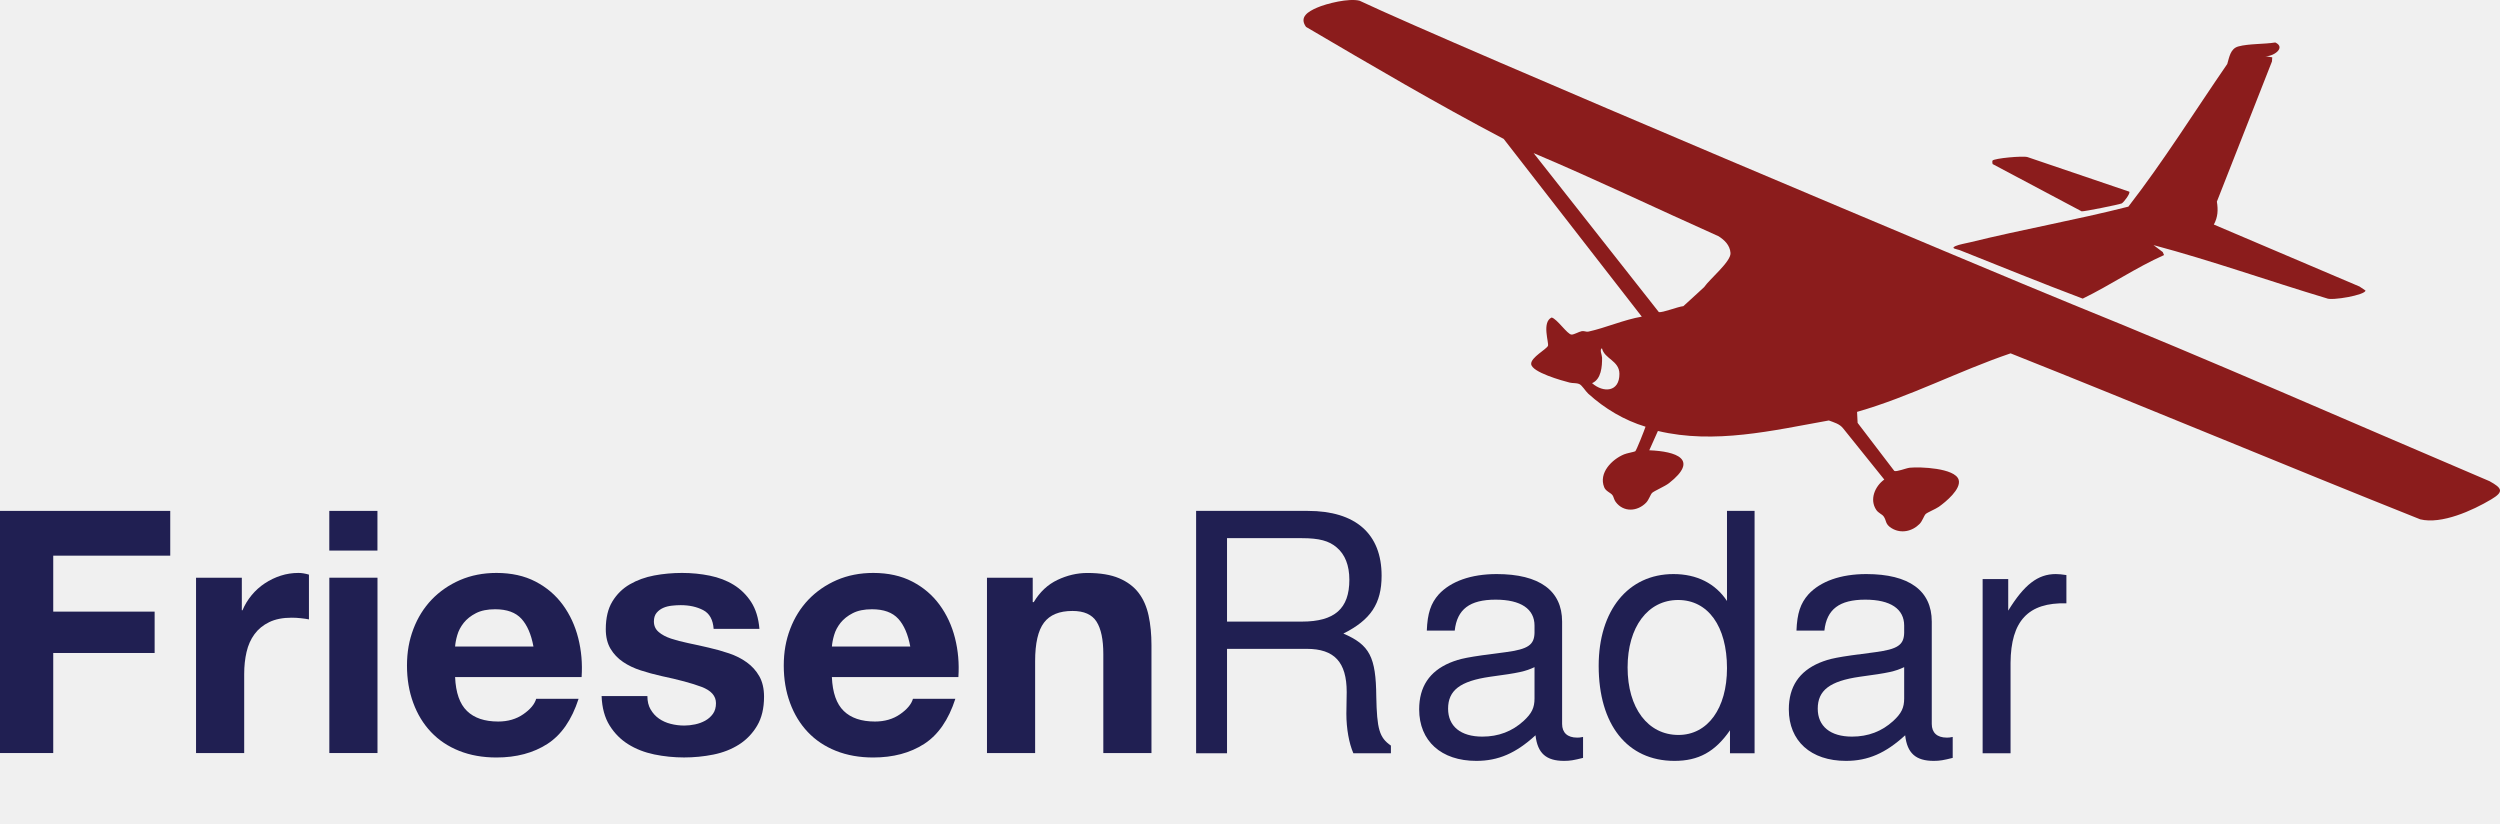
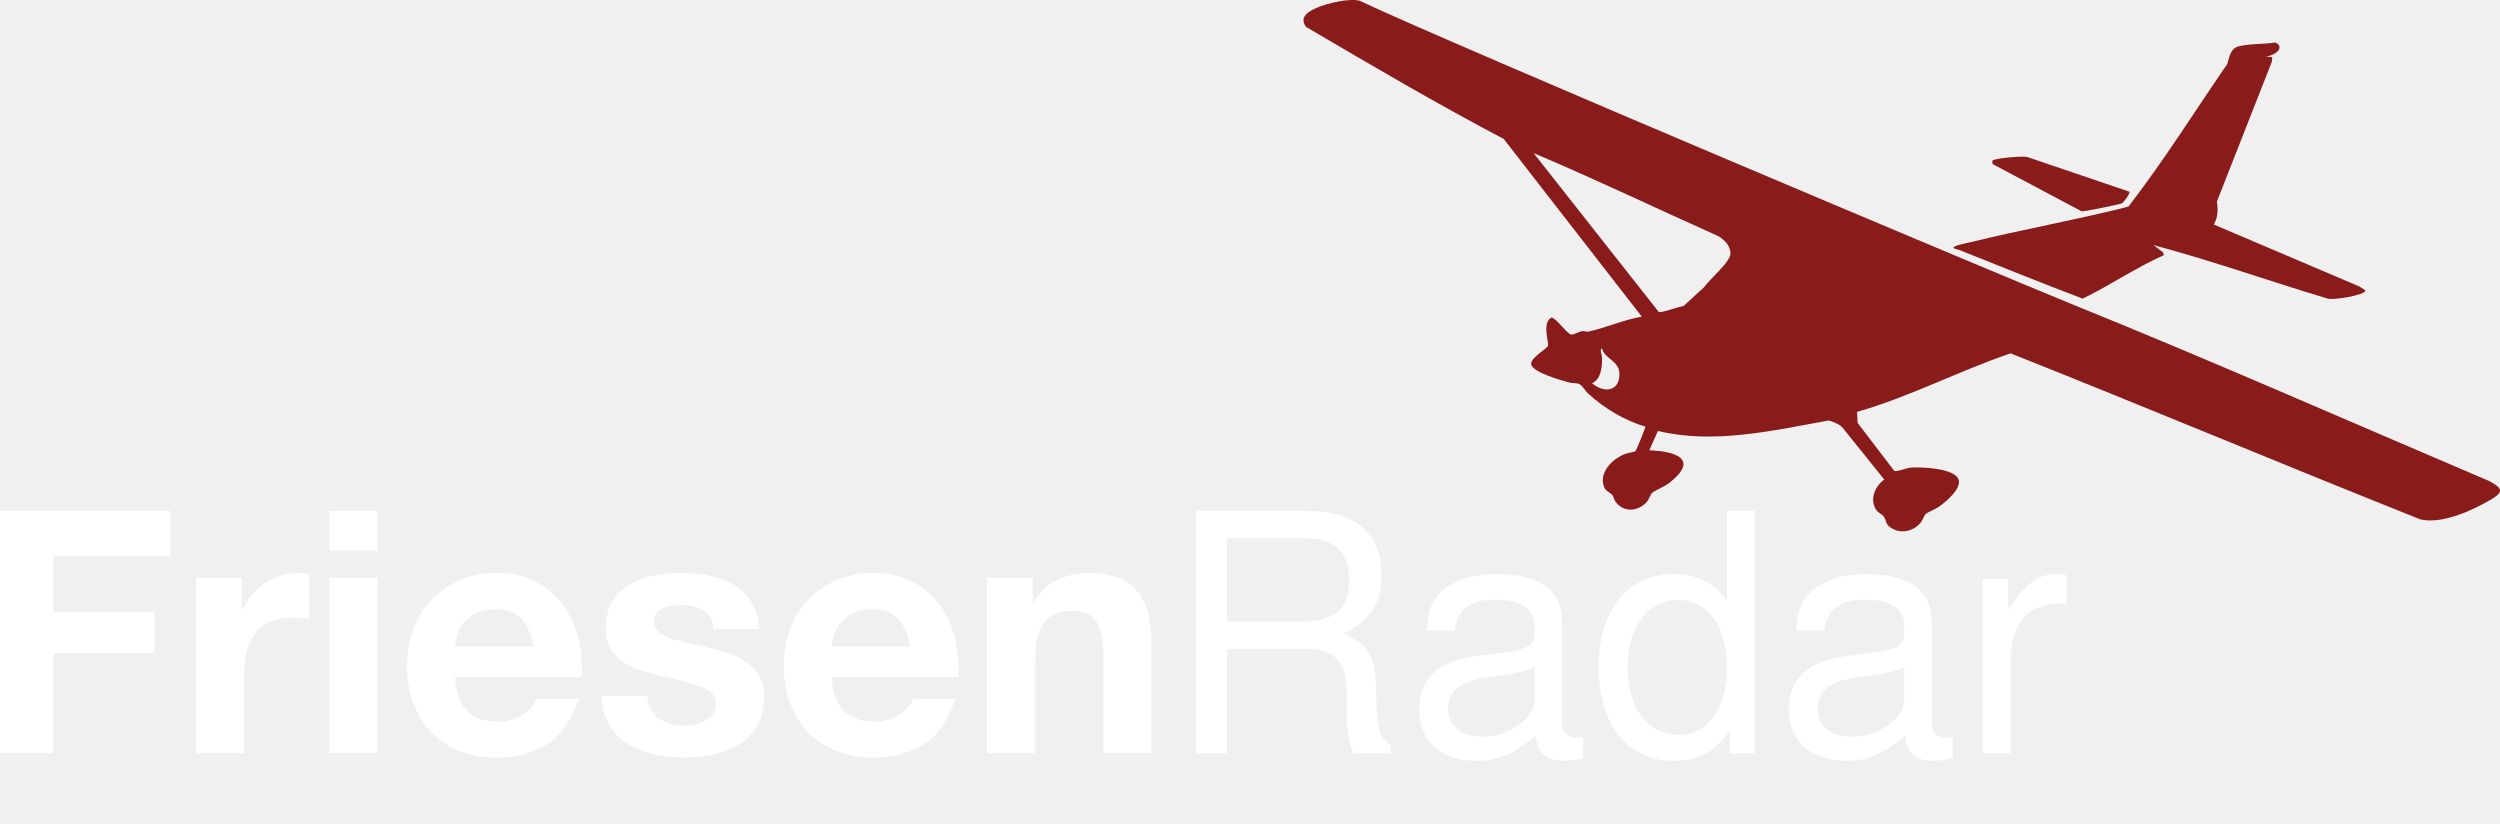
<svg xmlns="http://www.w3.org/2000/svg" id="Layer_2" data-name="Layer 2" viewBox="0 0 633.93 208.93">
  <defs>
    <style>
      .cls-1 {
-         fill: #201f52;
+         fill: #fff;
      }

      .cls-2 {
-         fill: #8b1c1c;
+         fill: #8a1b1b;
      }
    </style>
  </defs>
  <g id="Layer_1-2" data-name="Layer 1">
    <g>
      <g>
        <path class="cls-1" d="M43.17,129.55v11.35H13.5v14.19h25.71v10.49H13.5v25.37H0v-61.4h43.17Z" />
        <path class="cls-1" d="M61.32,146.49v8.26h.17c.57-1.38,1.35-2.65,2.32-3.83.97-1.17,2.09-2.18,3.35-3.01,1.26-.83,2.61-1.48,4.04-1.94,1.43-.46,2.92-.69,4.47-.69.8,0,1.69.14,2.67.43v11.35c-.57-.11-1.26-.22-2.06-.3-.8-.09-1.58-.13-2.32-.13-2.24,0-4.13.37-5.68,1.12-1.55.75-2.79,1.76-3.74,3.05-.95,1.29-1.62,2.79-2.02,4.52-.4,1.72-.6,3.58-.6,5.59v20.04h-12.21v-44.46h11.61Z" />
        <path class="cls-1" d="M83.5,139.61v-10.06h12.21v10.06h-12.21ZM95.72,146.49v44.46h-12.21v-44.46h12.21Z" />
        <path class="cls-1" d="M118.42,180.29c1.83,1.78,4.47,2.67,7.91,2.67,2.46,0,4.59-.62,6.36-1.85,1.78-1.23,2.87-2.54,3.27-3.91h10.75c-1.72,5.33-4.36,9.15-7.91,11.44-3.56,2.29-7.86,3.44-12.9,3.44-3.5,0-6.65-.56-9.46-1.68-2.81-1.12-5.19-2.71-7.14-4.77-1.95-2.06-3.46-4.53-4.51-7.4-1.06-2.87-1.59-6.02-1.59-9.46s.54-6.42,1.63-9.29c1.09-2.87,2.64-5.34,4.64-7.44,2.01-2.09,4.4-3.74,7.18-4.95,2.78-1.2,5.86-1.81,9.25-1.81,3.78,0,7.08.73,9.89,2.19,2.81,1.46,5.12,3.43,6.92,5.89,1.81,2.47,3.11,5.28,3.91,8.43.8,3.15,1.09,6.45.86,9.89h-32.08c.17,3.96,1.17,6.82,3.01,8.6ZM132.22,156.9c-1.46-1.6-3.68-2.41-6.67-2.41-1.95,0-3.57.33-4.86.99-1.29.66-2.32,1.48-3.1,2.45-.77.98-1.32,2.01-1.63,3.1-.32,1.09-.5,2.06-.56,2.92h19.87c-.57-3.1-1.59-5.45-3.05-7.05Z" />
        <path class="cls-1" d="M164.99,179.9c.54.95,1.25,1.72,2.11,2.32.86.6,1.85,1.05,2.97,1.33,1.12.29,2.28.43,3.48.43.86,0,1.76-.1,2.71-.3.95-.2,1.81-.52,2.58-.95.77-.43,1.42-1,1.94-1.72.52-.72.77-1.62.77-2.71,0-1.83-1.22-3.21-3.66-4.13-2.44-.92-5.83-1.83-10.19-2.75-1.78-.4-3.51-.87-5.2-1.42-1.69-.54-3.2-1.26-4.51-2.15-1.32-.89-2.38-2.01-3.18-3.35-.8-1.35-1.2-3-1.2-4.95,0-2.87.56-5.22,1.68-7.05,1.12-1.83,2.59-3.28,4.43-4.34,1.83-1.06,3.9-1.81,6.19-2.24,2.29-.43,4.64-.64,7.05-.64s4.74.23,7.01.69c2.26.46,4.29,1.23,6.06,2.32,1.78,1.09,3.25,2.54,4.43,4.34,1.17,1.81,1.88,4.08,2.11,6.84h-11.61c-.17-2.35-1.06-3.94-2.67-4.77-1.61-.83-3.5-1.25-5.68-1.25-.69,0-1.43.04-2.24.13-.8.09-1.54.27-2.19.56-.66.29-1.22.7-1.68,1.25-.46.55-.69,1.28-.69,2.19,0,1.09.4,1.98,1.2,2.67.8.69,1.85,1.25,3.14,1.68s2.77.82,4.43,1.16c1.66.34,3.35.72,5.07,1.12,1.78.4,3.51.89,5.2,1.46,1.69.57,3.2,1.33,4.51,2.28,1.32.95,2.38,2.12,3.18,3.53.8,1.41,1.2,3.14,1.2,5.2,0,2.92-.59,5.38-1.76,7.35-1.18,1.98-2.71,3.57-4.6,4.77-1.89,1.2-4.06,2.05-6.49,2.54-2.44.49-4.92.73-7.44.73s-5.1-.26-7.57-.77c-2.47-.52-4.66-1.38-6.58-2.58-1.92-1.2-3.5-2.79-4.73-4.77-1.23-1.98-1.91-4.46-2.02-7.44h11.61c0,1.32.27,2.45.82,3.4Z" />
        <path class="cls-1" d="M213.96,180.29c1.83,1.78,4.47,2.67,7.91,2.67,2.46,0,4.59-.62,6.36-1.85,1.78-1.23,2.87-2.54,3.27-3.91h10.75c-1.72,5.33-4.36,9.15-7.91,11.44-3.56,2.29-7.86,3.44-12.9,3.44-3.5,0-6.65-.56-9.46-1.68-2.81-1.12-5.19-2.71-7.14-4.77-1.95-2.06-3.46-4.53-4.51-7.4-1.06-2.87-1.59-6.02-1.59-9.46s.54-6.42,1.63-9.29c1.09-2.87,2.64-5.34,4.64-7.44,2.01-2.09,4.4-3.74,7.18-4.95,2.78-1.2,5.86-1.81,9.25-1.81,3.78,0,7.08.73,9.89,2.19,2.81,1.46,5.12,3.43,6.92,5.89,1.81,2.47,3.11,5.28,3.91,8.43.8,3.15,1.09,6.45.86,9.89h-32.08c.17,3.96,1.17,6.82,3.01,8.6ZM227.77,156.9c-1.46-1.6-3.68-2.41-6.67-2.41-1.95,0-3.57.33-4.86.99-1.29.66-2.32,1.48-3.1,2.45-.77.98-1.32,2.01-1.63,3.1-.32,1.09-.5,2.06-.56,2.92h19.87c-.57-3.1-1.59-5.45-3.05-7.05Z" />
        <path class="cls-1" d="M261.87,146.49v6.19h.26c1.55-2.58,3.55-4.46,6.02-5.63,2.46-1.17,4.99-1.76,7.57-1.76,3.27,0,5.95.44,8.04,1.33,2.09.89,3.74,2.12,4.95,3.7s2.05,3.5,2.54,5.76c.49,2.27.73,4.77.73,7.52v27.35h-12.21v-25.11c0-3.67-.57-6.41-1.72-8.21-1.15-1.81-3.18-2.71-6.11-2.71-3.33,0-5.73.99-7.22,2.97-1.49,1.98-2.24,5.23-2.24,9.76v23.31h-12.21v-44.46h11.61Z" />
        <path class="cls-1" d="M311.139 164.532H331.37C338.366 164.532 341.485 167.904 341.485 175.49L341.401 180.969C341.401 184.762 342.075 188.471 343.171 191.0H352.696V189.061C349.746 187.038 349.156 184.847 348.987 176.67C348.903 166.555 347.301 163.52 340.642 160.654C347.554 157.198 350.336 153.068 350.336 145.987C350.336 135.366 343.761 129.55 331.623 129.55H303.3V191.0H311.139ZM311.139 157.62V136.462H330.105C334.489 136.462 337.017 137.136 338.956 138.822C341.064 140.592 342.159 143.374 342.159 146.999C342.159 154.332 338.45 157.62 330.105 157.62Z" />
        <path class="cls-1" d="M401.418 186.87C400.659 187.038 400.322 187.038 399.9 187.038C397.456 187.038 396.107 185.774 396.107 183.582V157.62C396.107 149.78 390.375 145.566 379.501 145.566C373.011 145.566 367.869 147.42 364.834 150.708C362.811 152.984 361.968 155.512 361.8 159.896H368.88C369.47 154.501 372.674 152.056 379.248 152.056C385.655 152.056 389.111 154.417 389.111 158.631V160.486C389.027 163.52 387.509 164.616 381.777 165.375C371.831 166.639 370.313 166.976 367.616 168.072C362.474 170.264 359.861 174.141 359.861 179.873C359.861 187.881 365.424 192.939 374.359 192.939C379.923 192.939 384.39 191.0 389.364 186.448C389.869 191.0 392.061 192.939 396.613 192.939C398.13 192.939 399.057 192.77 401.418 192.18ZM389.111 177.092C389.111 179.452 388.436 180.885 386.329 182.824C383.463 185.437 380.007 186.785 375.877 186.785C370.398 186.785 367.195 184.172 367.195 179.705C367.195 175.069 370.229 172.708 377.816 171.612C385.318 170.601 386.751 170.264 389.111 169.168Z" />
        <path class="cls-1" d="M444.913 129.55H437.917V152.394C434.967 147.926 430.246 145.566 424.346 145.566C412.882 145.566 405.379 154.754 405.379 168.831C405.379 183.751 412.629 192.939 424.598 192.939C430.668 192.939 434.882 190.663 438.675 185.184V191.0H444.913ZM425.526 152.141C433.112 152.141 437.917 158.8 437.917 169.421C437.917 179.62 433.028 186.364 425.61 186.364C417.855 186.364 412.713 179.536 412.713 169.252C412.713 158.968 417.855 152.141 425.526 152.141Z" />
        <path class="cls-1" d="M495.152 186.87C494.393 187.038 494.056 187.038 493.635 187.038C491.19 187.038 489.842 185.774 489.842 183.582V157.62C489.842 149.78 484.11 145.566 473.236 145.566C466.745 145.566 461.603 147.42 458.569 150.708C456.546 152.984 455.703 155.512 455.534 159.896H462.615C463.205 154.501 466.408 152.056 472.983 152.056C479.389 152.056 482.845 154.417 482.845 158.631V160.486C482.761 163.52 481.244 164.616 475.512 165.375C465.565 166.639 464.048 166.976 461.35 168.072C456.209 170.264 453.595 174.141 453.595 179.873C453.595 187.881 459.159 192.939 468.094 192.939C473.657 192.939 478.125 191.0 483.098 186.448C483.604 191.0 485.796 192.939 490.347 192.939C491.865 192.939 492.792 192.77 495.152 192.18ZM482.845 177.092C482.845 179.452 482.171 180.885 480.064 182.824C477.198 185.437 473.742 186.785 469.611 186.785C464.132 186.785 460.929 184.172 460.929 179.705C460.929 175.069 463.964 172.708 471.55 171.612C479.052 170.601 480.485 170.264 482.845 169.168Z" />
        <path class="cls-1" d="M502.739 146.83V191.0H509.819V168.072C509.903 157.451 514.287 152.731 523.981 152.984V145.819C522.8 145.65 522.126 145.566 521.283 145.566C516.731 145.566 513.275 148.263 509.229 154.838V146.83Z" />
      </g>
      <g id="PbcATl">
        <g>
          <g transform="translate(-30.52 0)">
            <path class="cls-2" d="M661.79,122.01c-35.27-15-70.33-30.5-105.86-44.87C538.57,70.12,398.61,11.21,375.26.18c-2.65-.68-8.3.67-10.84,1.79-2.12.94-4.55,2.31-2.73,4.85,16.54,9.71,33.13,19.48,50.12,28.4l35.02,45.07c-4.53.78-9.13,2.83-13.54,3.8-.54.12-1.08-.23-1.66-.12-.77.14-1.99.91-2.63.87-1.05-.05-3.64-3.99-5.03-4.33-2.56,1.19-.63,6.46-.93,7.18-.38.89-4.31,2.92-4.26,4.58.05,2.11,7.98,4.29,9.75,4.74.81.21,1.67.04,2.46.38.7.3,1.55,1.78,2.28,2.45,4.17,3.78,9.1,6.72,14.51,8.36-.26.83-2.32,6.04-2.6,6.23-.22.15-2.16.49-2.84.78-3.08,1.28-6.51,4.7-5.04,8.35.4,1.02,1.64,1.37,2.1,2,.32.43.36,1.11.81,1.71,1.99,2.69,5.53,2.47,7.74.17.66-.69,1.09-2.05,1.49-2.45.51-.5,3.25-1.65,4.3-2.48,7.7-6.04,1.87-8.06-5.01-8.33l2.19-4.9c14.36,3.43,29.15-.12,43.34-2.66,1.34.5,2.75.86,3.66,2.04l10.4,12.94c-2.34,1.67-3.82,5.04-2.03,7.7.52.78,1.46,1.09,1.85,1.62.81,1.1.32,1.96,2.03,3.01,2.38,1.47,5.27.82,7.15-1.13.66-.69,1.09-2.06,1.49-2.45.41-.41,2.58-1.29,3.36-1.85,1.73-1.23,5.71-4.5,5.01-6.84-.9-3-9.86-3.32-12.39-3.06-.95.1-3.41,1.13-3.94.8l-9.29-12.17-.14-2.79c13.38-3.82,25.76-10.37,38.93-14.84,34.71,13.79,69.17,28.26,103.88,42.09,5.41,1.32,13.26-2.24,17.98-5.05,3.32-1.97,2.77-2.86-.42-4.63ZM434.22,97.16c2.34-.99,2.57-4.24,2.54-6.48-.02-.66-.71-2.14-.02-2.35.62,2.69,4.4,3.1,4.42,6.46.03,4.63-4.04,4.9-6.94,2.37ZM419.4,38.82c15.79,6.67,31.26,14.1,46.91,21.09,1.48.95,2.87,2.24,3.02,4.24.16,2.16-5.29,6.61-6.67,8.63-.09.14-2.55,2.33-5.28,4.85-1.44.14-5.3,1.72-6.23,1.5l-31.75-40.31Z" />
          </g>
          <g transform="translate(-30.52 0)">
            <path class="cls-2" d="M604.81,14.23l1.89.31-.07,1.03-13.97,35.55c.33,2.14.27,3.88-.77,5.82l36.95,15.72,1.5,1.01c.03,1.13-8.56,2.65-9.85,1.97-14.66-4.4-29.11-9.54-43.9-13.49l2.34,1.76.33.77c-7.11,3.16-13.66,7.66-20.62,11.04-10.48-3.94-20.84-8.18-31.24-12.31-.56-.22-2.41-.38-1.03-1.01.93-.42,2.67-.7,3.76-.97,13.29-3.27,26.82-5.66,40.08-9.03,8.99-11.6,16.76-24.09,25.08-36.17.51-1.68.78-3.9,2.8-4.45,2.67-.73,6.55-.55,9.38-1.01,2.89,1.35-.72,3.74-2.67,3.47Z" />
          </g>
          <g transform="translate(-30.52 0)">
            <path class="cls-2" d="M570.44,48.6c.35.42-1.42,2.74-1.91,2.98-.55.27-9.64,2.1-10.16,2.01l-22.56-11.98c-.1-.17-.12-.77-.05-.88.38-.59,7.76-1.27,8.9-.89l25.78,8.76Z" />
          </g>
        </g>
      </g>
    </g>
  </g>
</svg>
